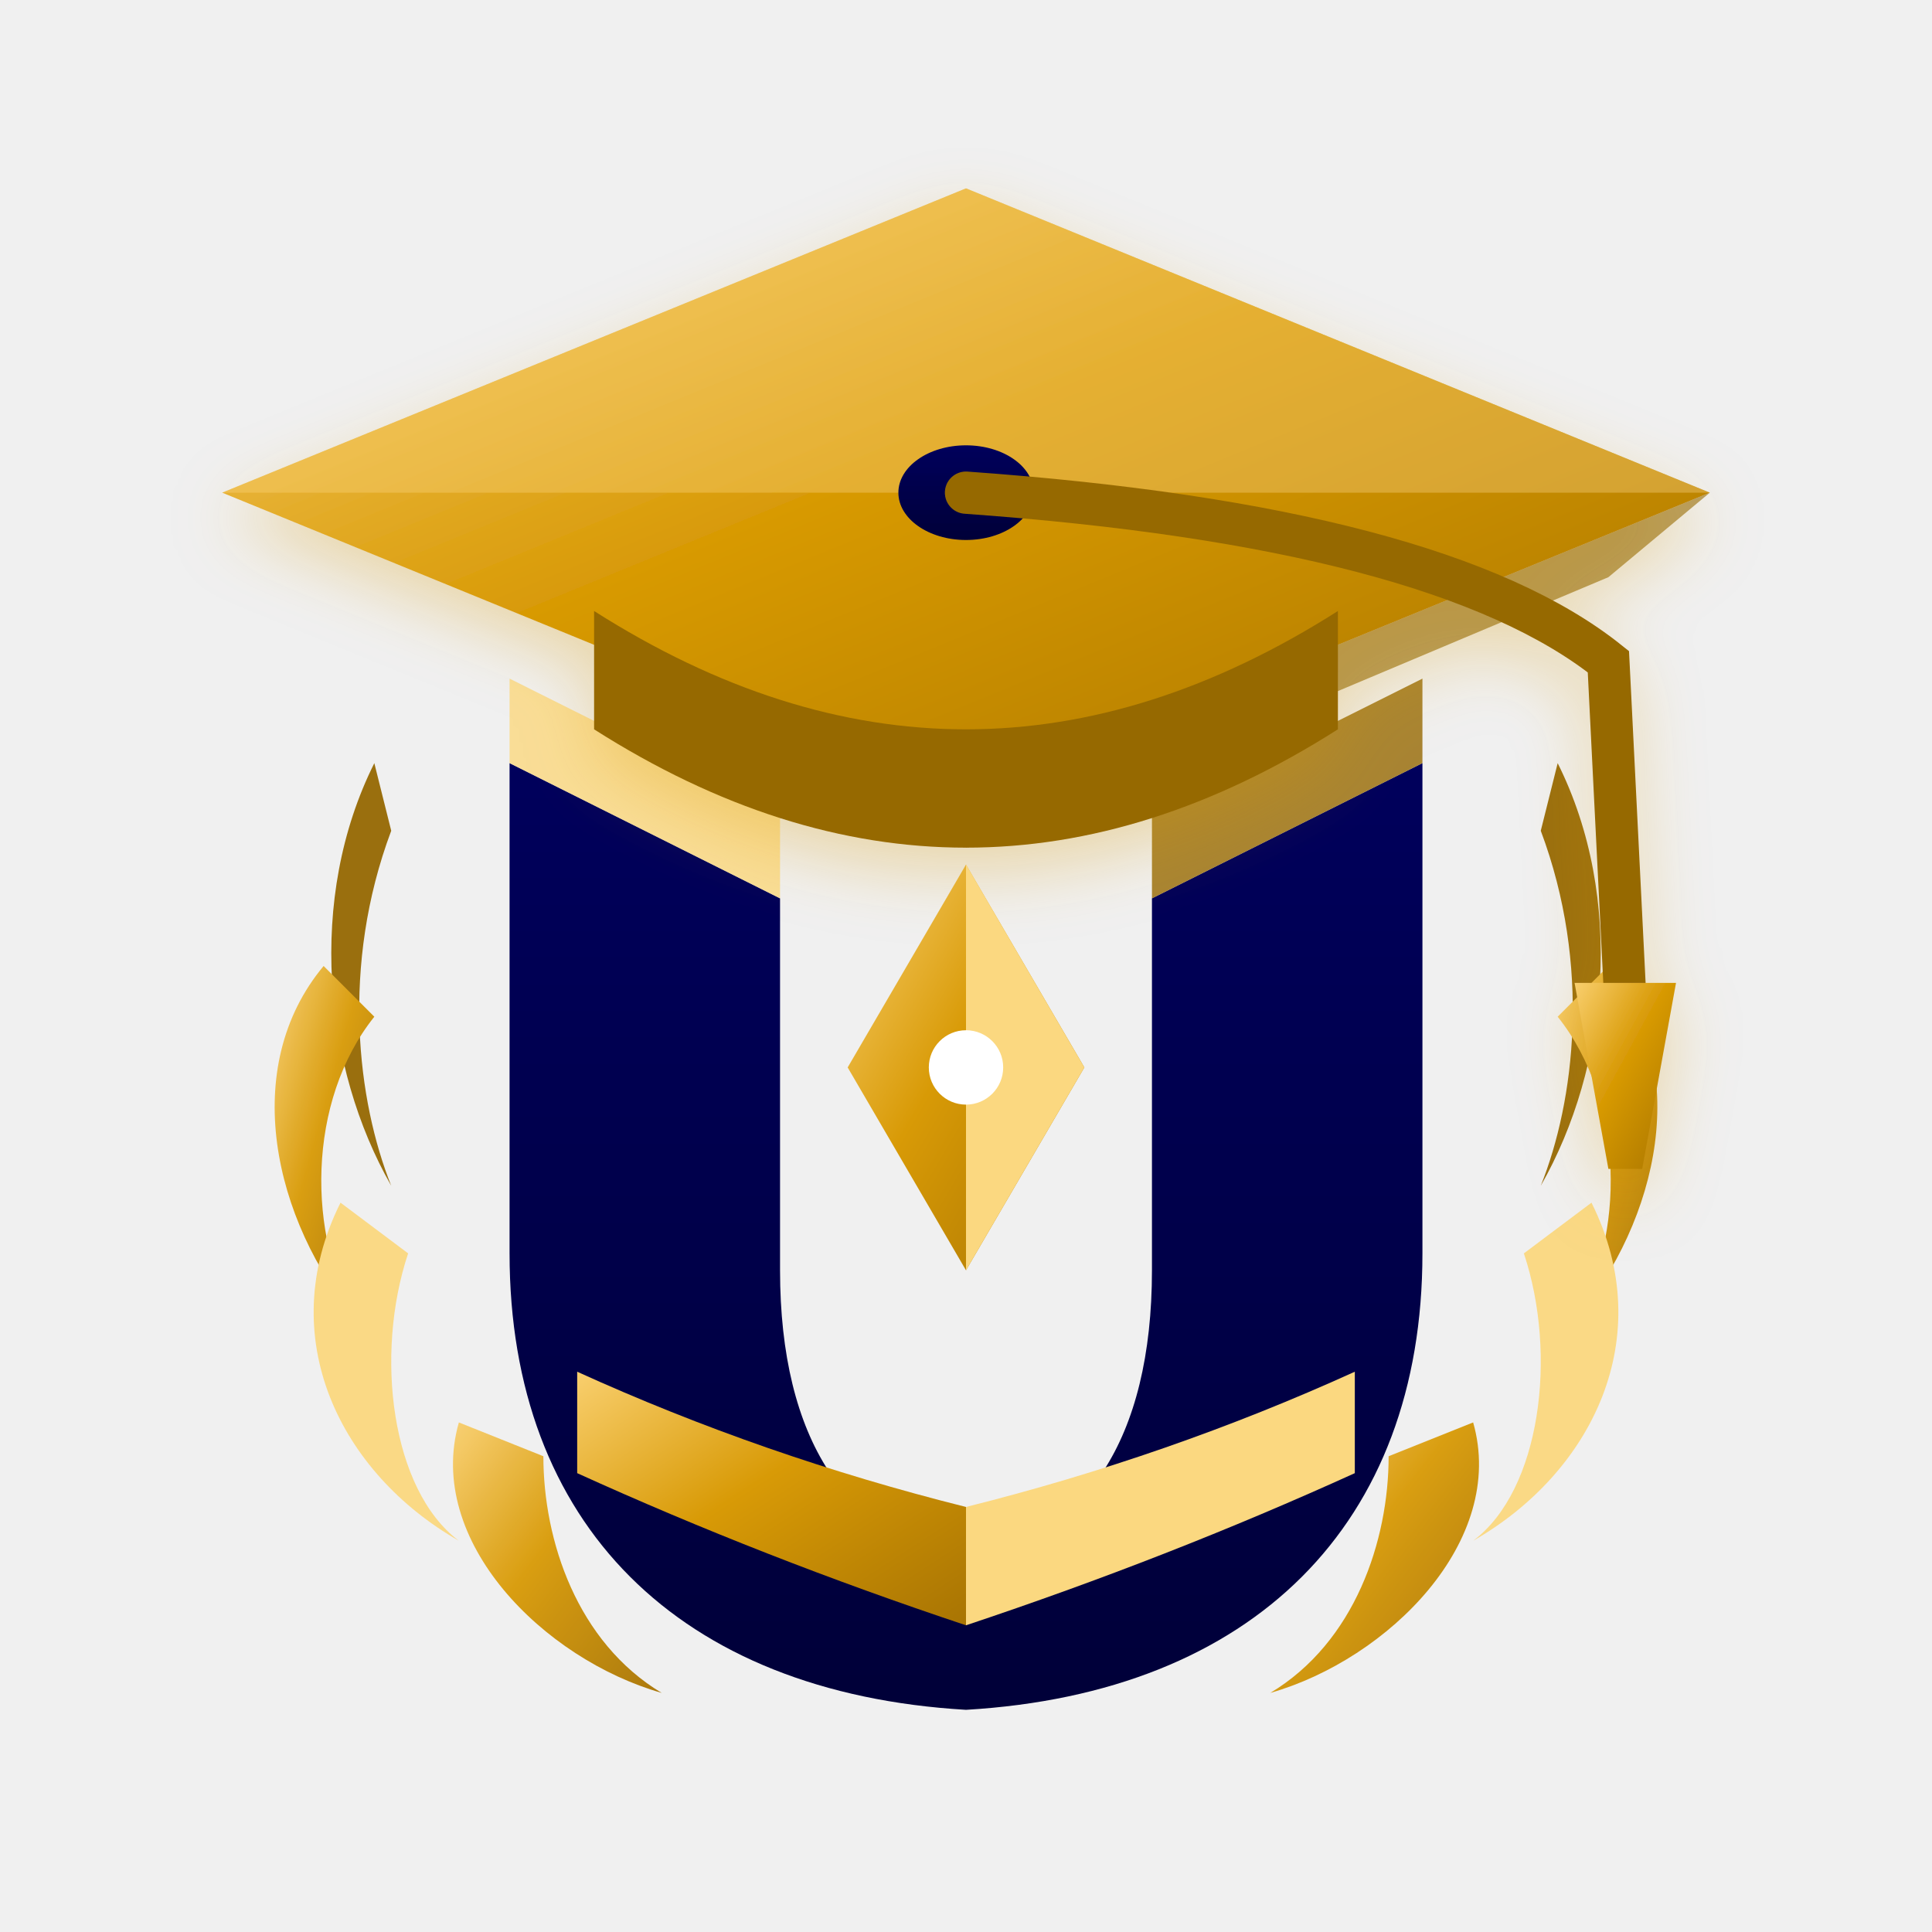
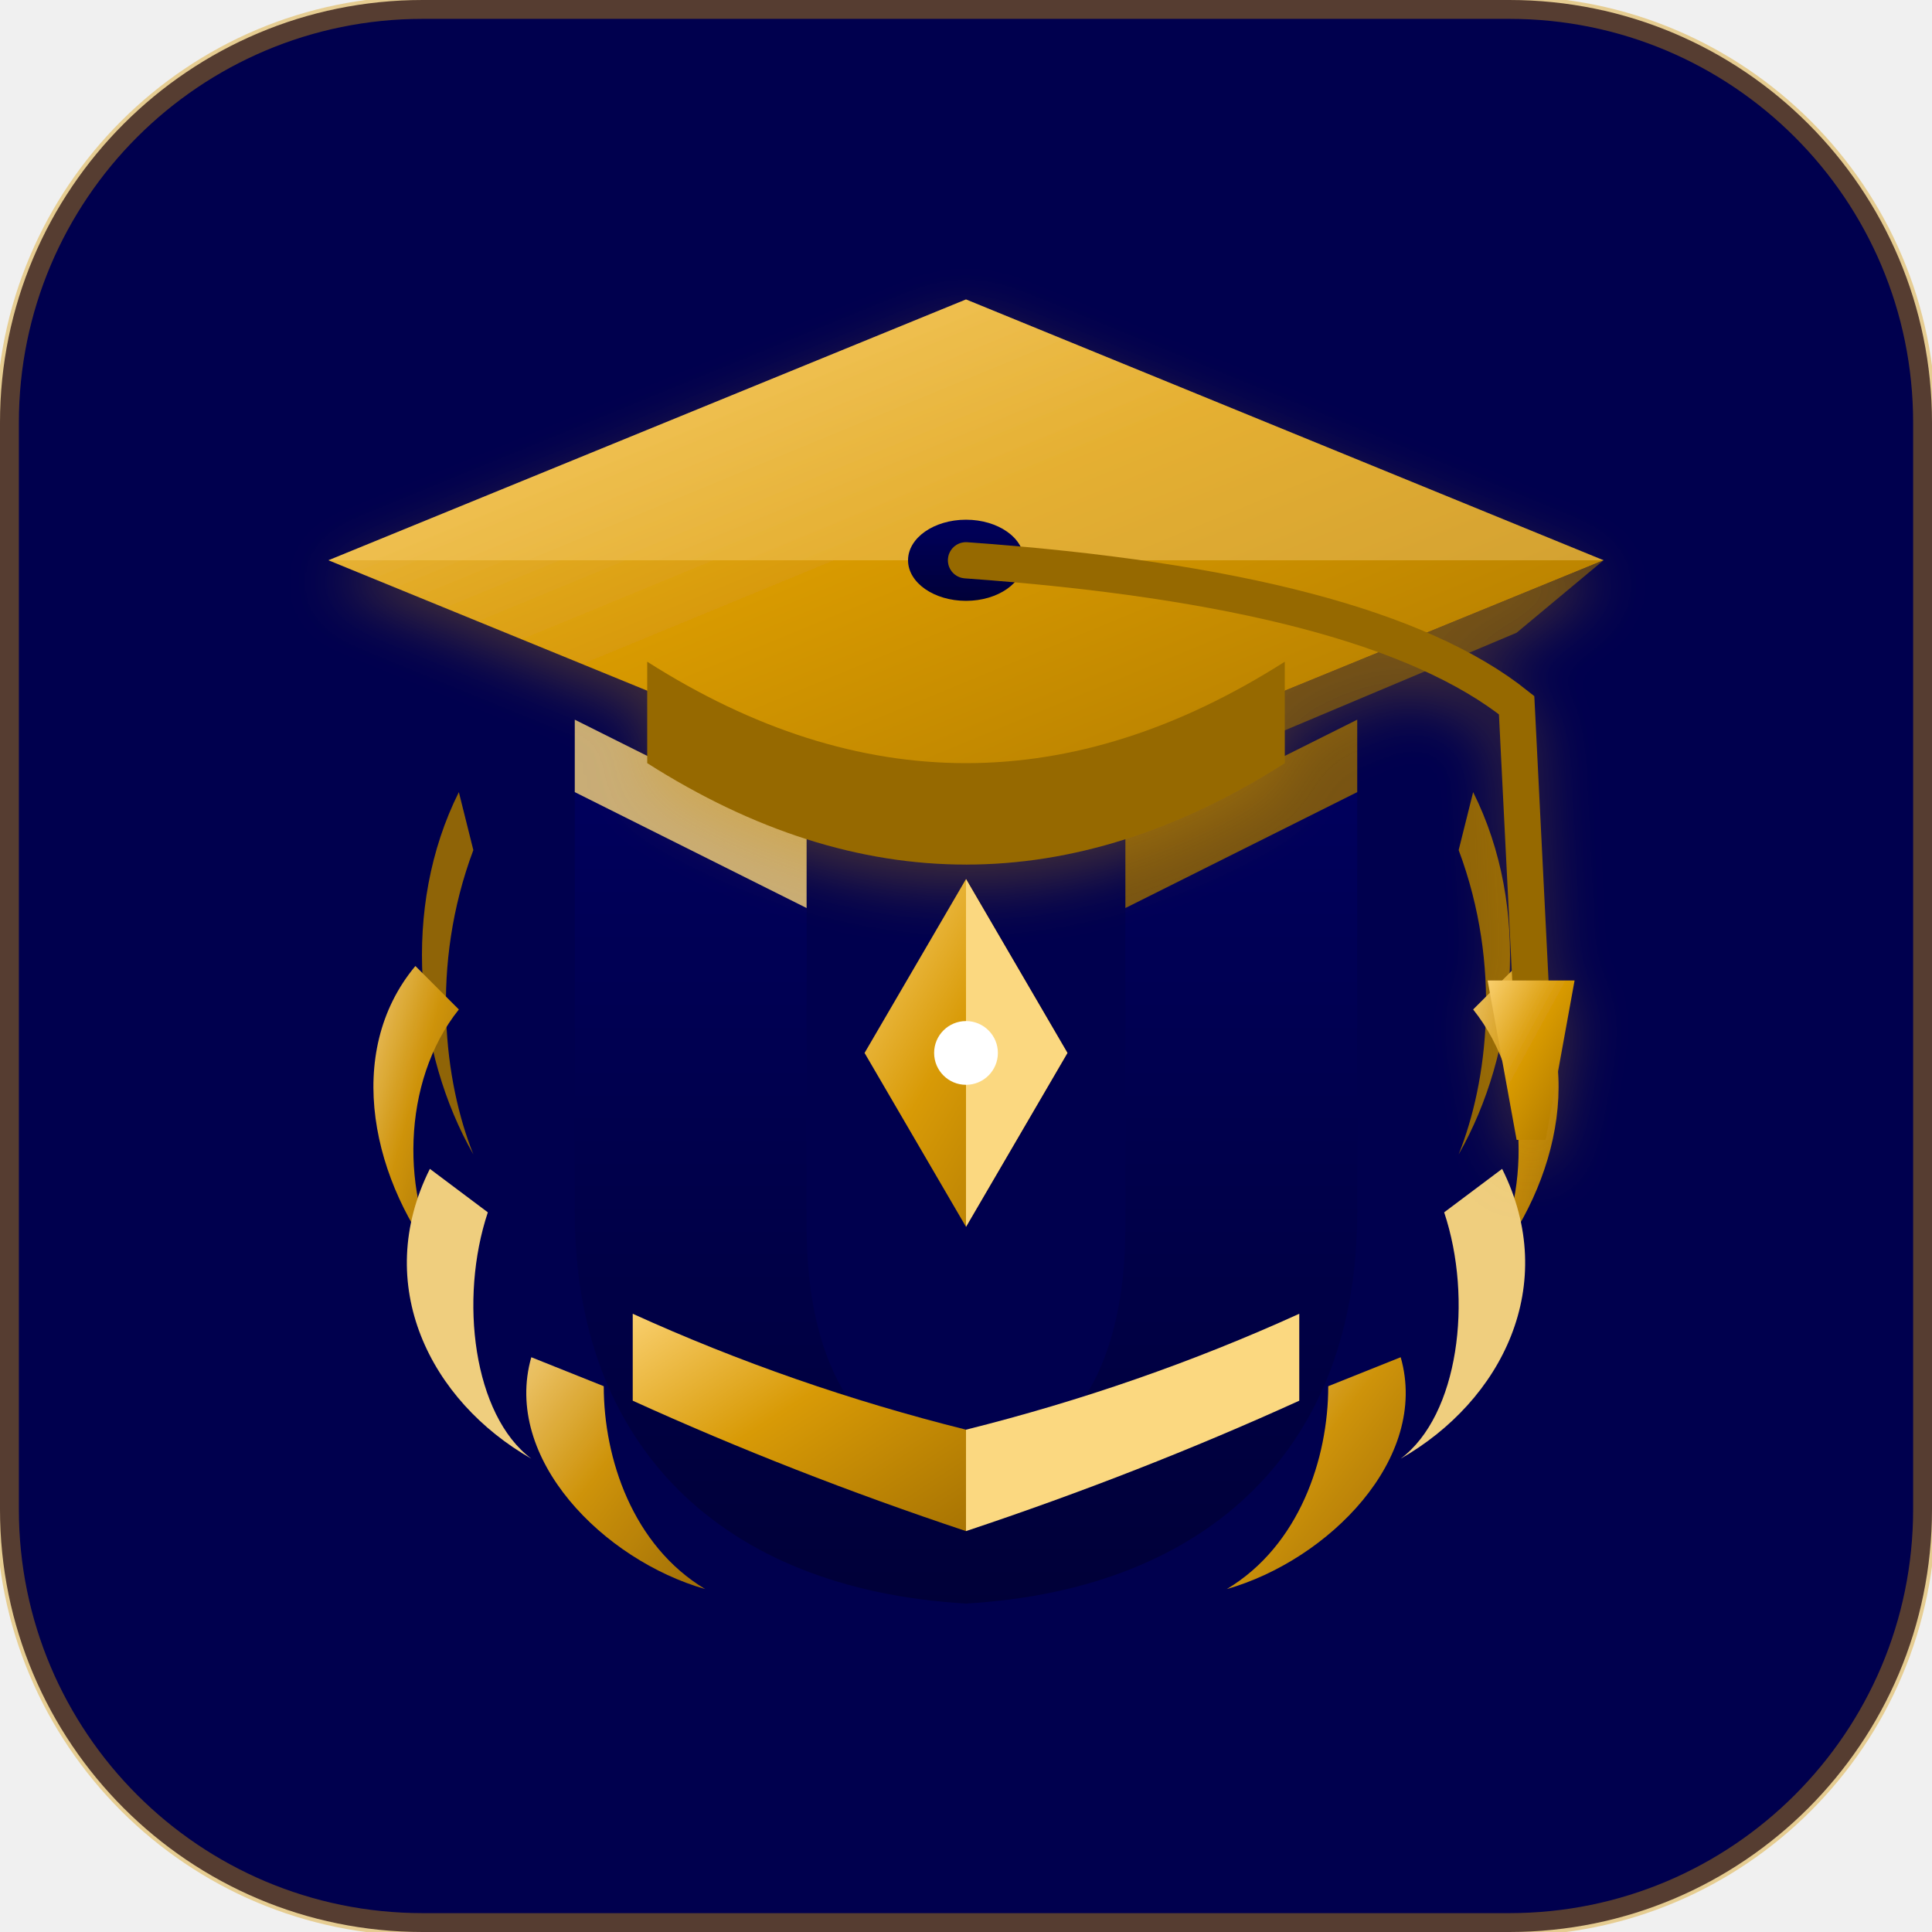
<svg xmlns="http://www.w3.org/2000/svg" viewBox="0 0 128 128" width="100%" height="100%" fill="none">
-   <g transform="translate(8, 8) scale(1.12)">
+   <rect x="0" y="0" width="128" height="128" rx="28" fill="#00004E" />
+   <rect x="0.5" y="0.5" width="127" height="127" rx="27.5" stroke="#D89A06" stroke-opacity="0.4" stroke-width="1.5" />
+   <g transform="translate(16, 16) scale(0.96)">
    <defs>
      <linearGradient id="goldGrad" x1="0%" y1="0%" x2="100%" y2="100%">
        <stop offset="0%" stop-color="#F9CF6E" />
        <stop offset="45%" stop-color="#D89A06" />
        <stop offset="100%" stop-color="#A87403" />
      </linearGradient>
      <linearGradient id="navyGrad" x1="0%" y1="0%" x2="0%" y2="100%">
        <stop offset="0%" stop-color="#00005C" />
        <stop offset="100%" stop-color="#000038" />
      </linearGradient>
      <filter id="softGlow" x="-10%" y="-10%" width="120%" height="120%">
        <feDropShadow dx="0" dy="1.5" stdDeviation="2" flood-color="#D89A06" flood-opacity="0.3" />
      </filter>
    </defs>
    <g id="laurel-wreath" opacity="0.95">
      <path d="M 15,38 C 11,46 12,56 16,63 C 14,58 13,50 16,42 Z" fill="#966903" />
      <path d="M 12,50 C 7,56 9,65 14,71 C 11,66 11,58 15,53 Z" fill="url(#goldGrad)" />
      <path d="M 13,64 C 9,72 13,80 20,84 C 16,81 15,73 17,67 Z" fill="#FBD880" />
      <path d="M 20,77 C 18,84 25,91 32,93 C 27,90 25,84 25,79 Z" fill="url(#goldGrad)" />
      <path d="M 85,38 C 89,46 88,56 84,63 C 86,58 87,50 84,42 Z" fill="#966903" />
      <path d="M 88,50 C 93,56 91,65 86,71 C 89,66 89,58 85,53 Z" fill="url(#goldGrad)" />
      <path d="M 87,64 C 91,72 87,80 80,84 C 84,81 85,73 83,67 Z" fill="#FBD880" />
      <path d="M 80,77 C 82,84 75,91 68,93 C 73,90 75,84 75,79 Z" fill="url(#goldGrad)" />
    </g>
    <g id="colonnade-pillars">
      <path d="M 23,38 L 39,46 L 39,68 C 39,78 43,84 50,85 L 50,94 C 33,93 23,83 23,67 Z" fill="url(#navyGrad)" />
      <polygon points="23,38 39,46 39,41 23,33" fill="#FBD880" opacity="0.8" />
      <path d="M 77,38 L 61,46 L 61,68 C 61,78 57,84 50,85 L 50,94 C 67,93 77,83 77,67 Z" fill="url(#navyGrad)" />
      <polygon points="77,38 61,46 61,41 77,33" fill="#966903" opacity="0.8" />
      <path d="M 27,74 Q 38,79 50,82 L 50,89 Q 38,85 27,80 Z" fill="url(#goldGrad)" />
      <path d="M 73,74 Q 62,79 50,82 L 50,89 Q 62,85 73,80 Z" fill="#FBD880" />
    </g>
    <g id="mortarboard-apex" filter="url(#softGlow)">
      <polygon points="50,4 94,22 50,40 6,22" fill="url(#goldGrad)" />
      <polygon points="50,4 94,22 50,22 6,22" fill="#FBD880" opacity="0.35" />
      <polygon points="50,40 94,22 88,27 50,43" fill="#966903" opacity="0.6" />
      <path d="M 28,29 Q 50,43 72,29 L 72,36 Q 50,50 28,36 Z" fill="#966903" />
      <ellipse cx="50" cy="22" rx="4" ry="2.8" fill="url(#navyGrad)" />
      <path d="M 50,22 Q 78,24 88,32 L 89,52" stroke="#966903" stroke-width="2.5" stroke-linecap="round" fill="none" />
      <polygon points="86,51 92,51 90,62 88,62" fill="url(#goldGrad)" />
    </g>
    <g id="beacon-flame">
      <polygon points="50,44 43,56 50,68 57,56" fill="url(#goldGrad)" />
      <polygon points="50,44 57,56 50,68 50,44" fill="#FBD880" />
      <circle cx="50" cy="56" r="2.2" fill="#FFFFFF" />
    </g>
  </g>
</svg>
